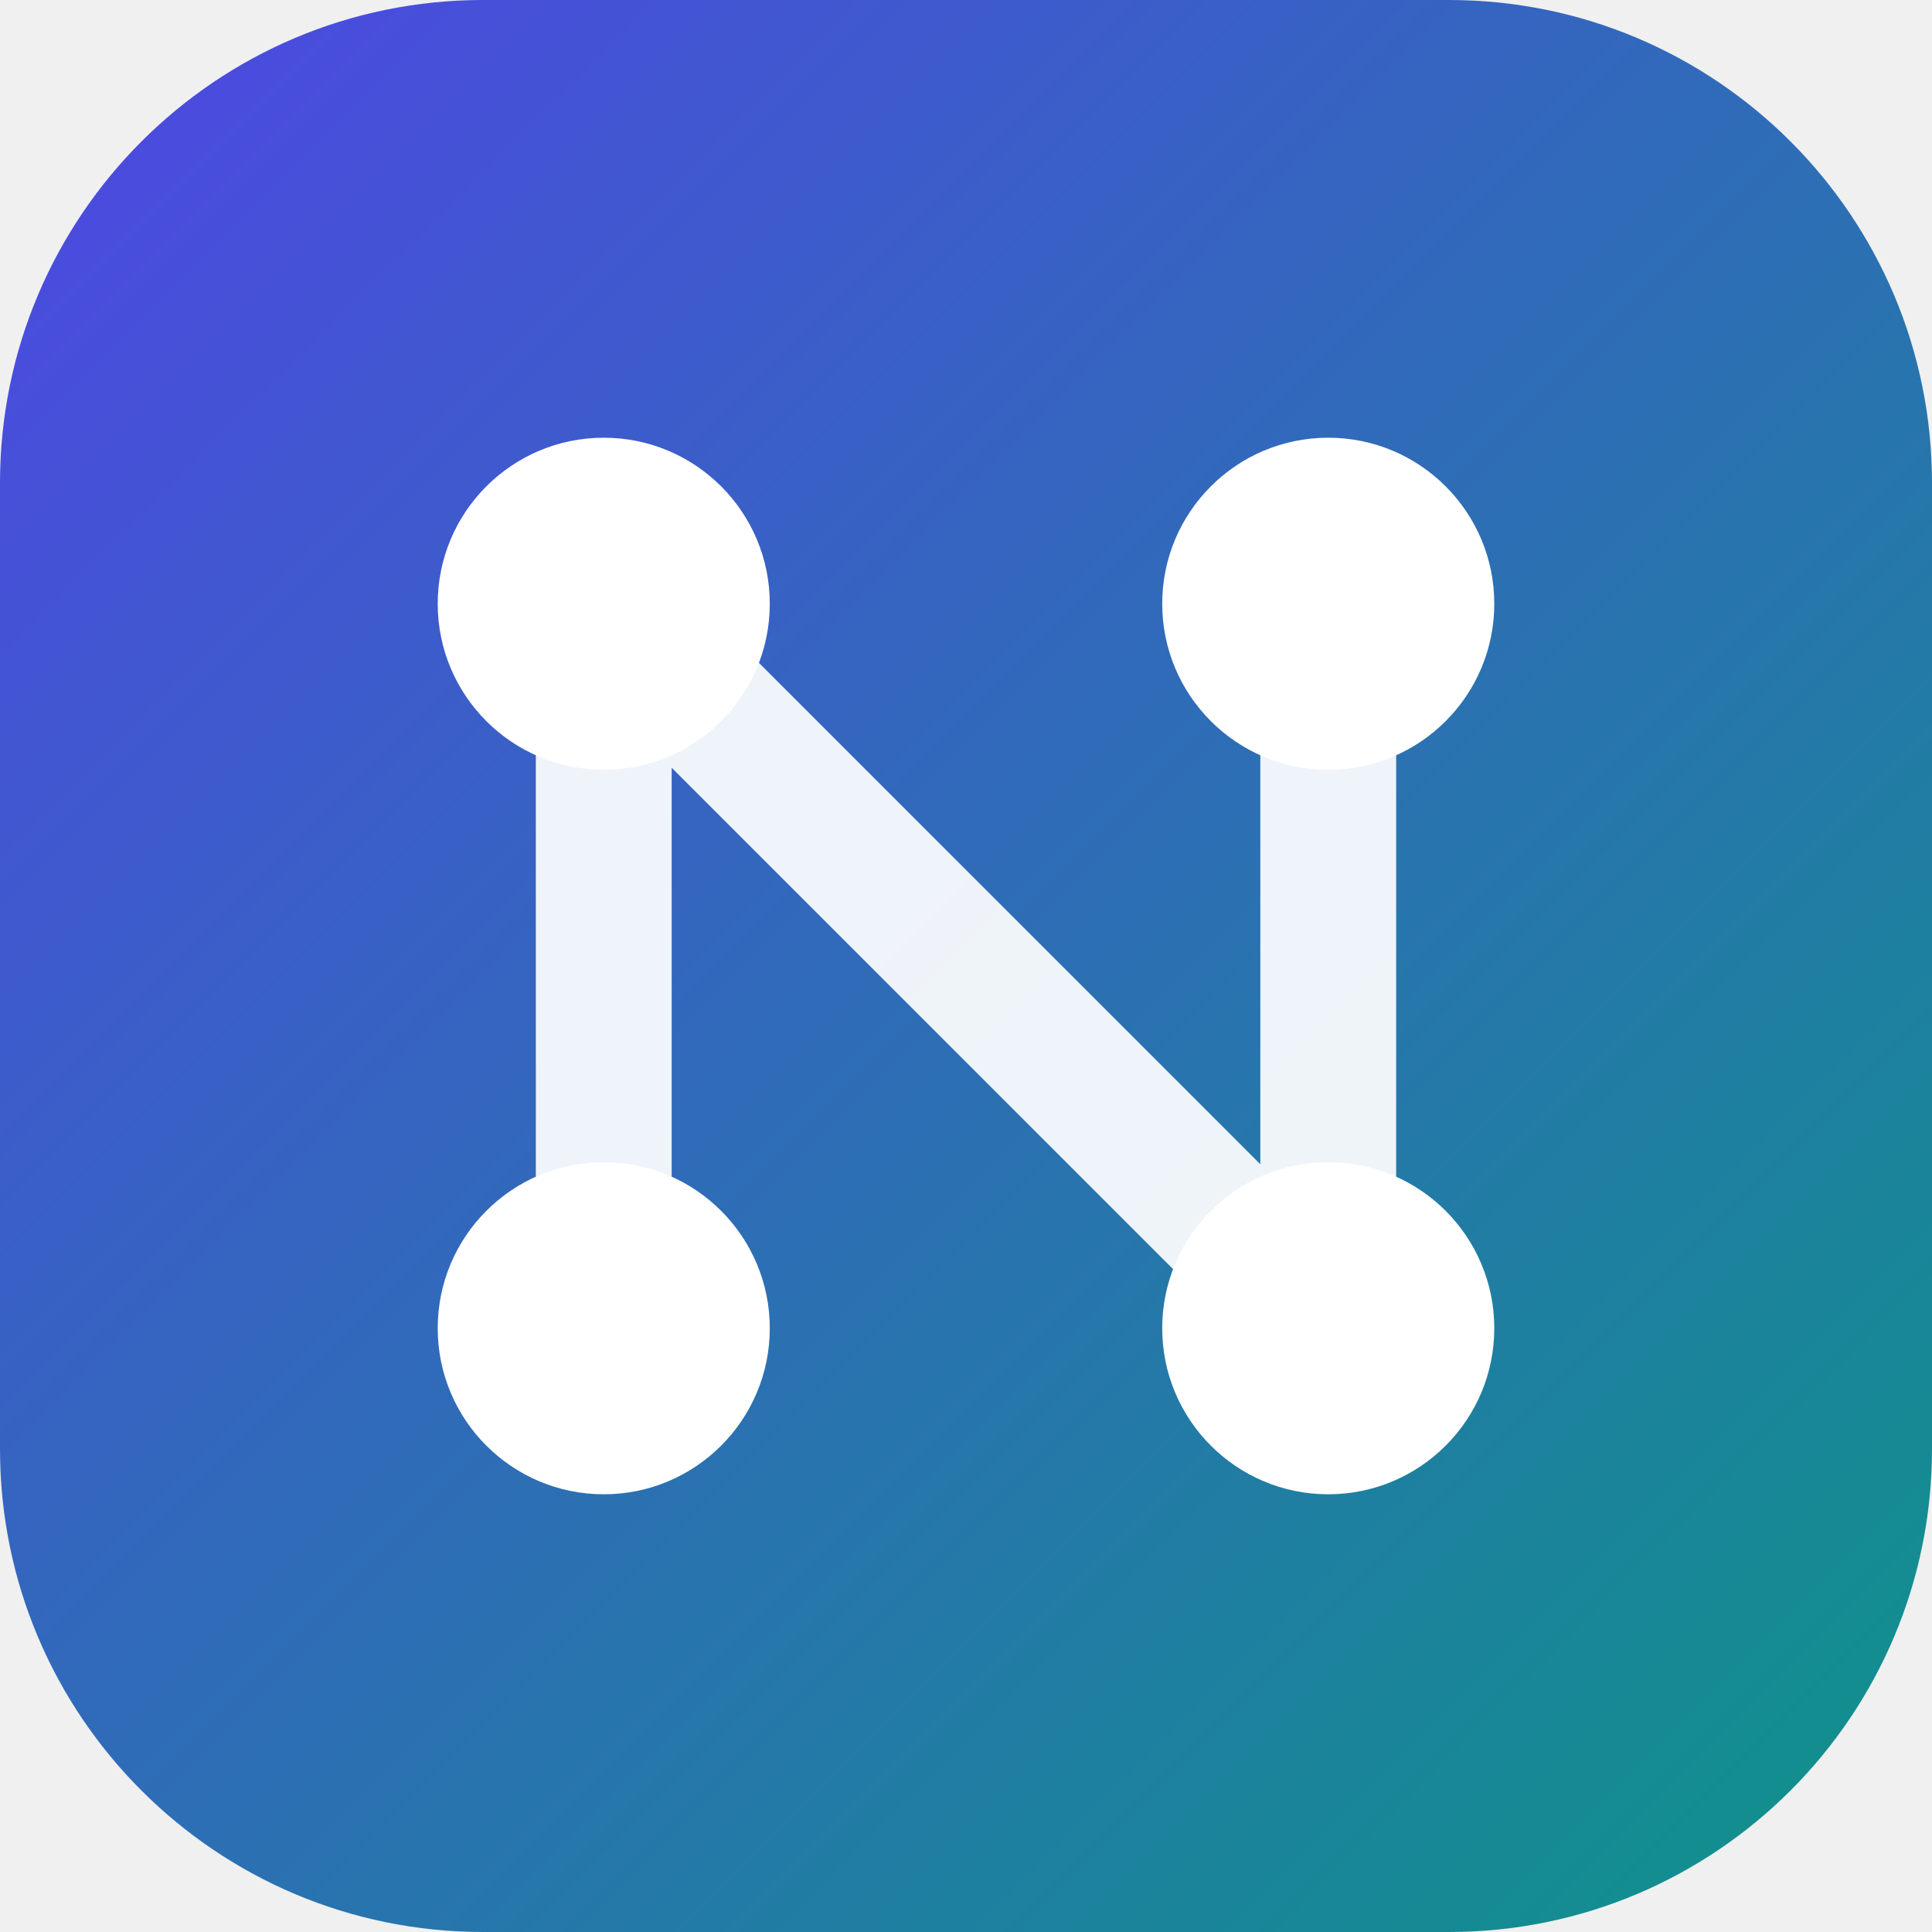
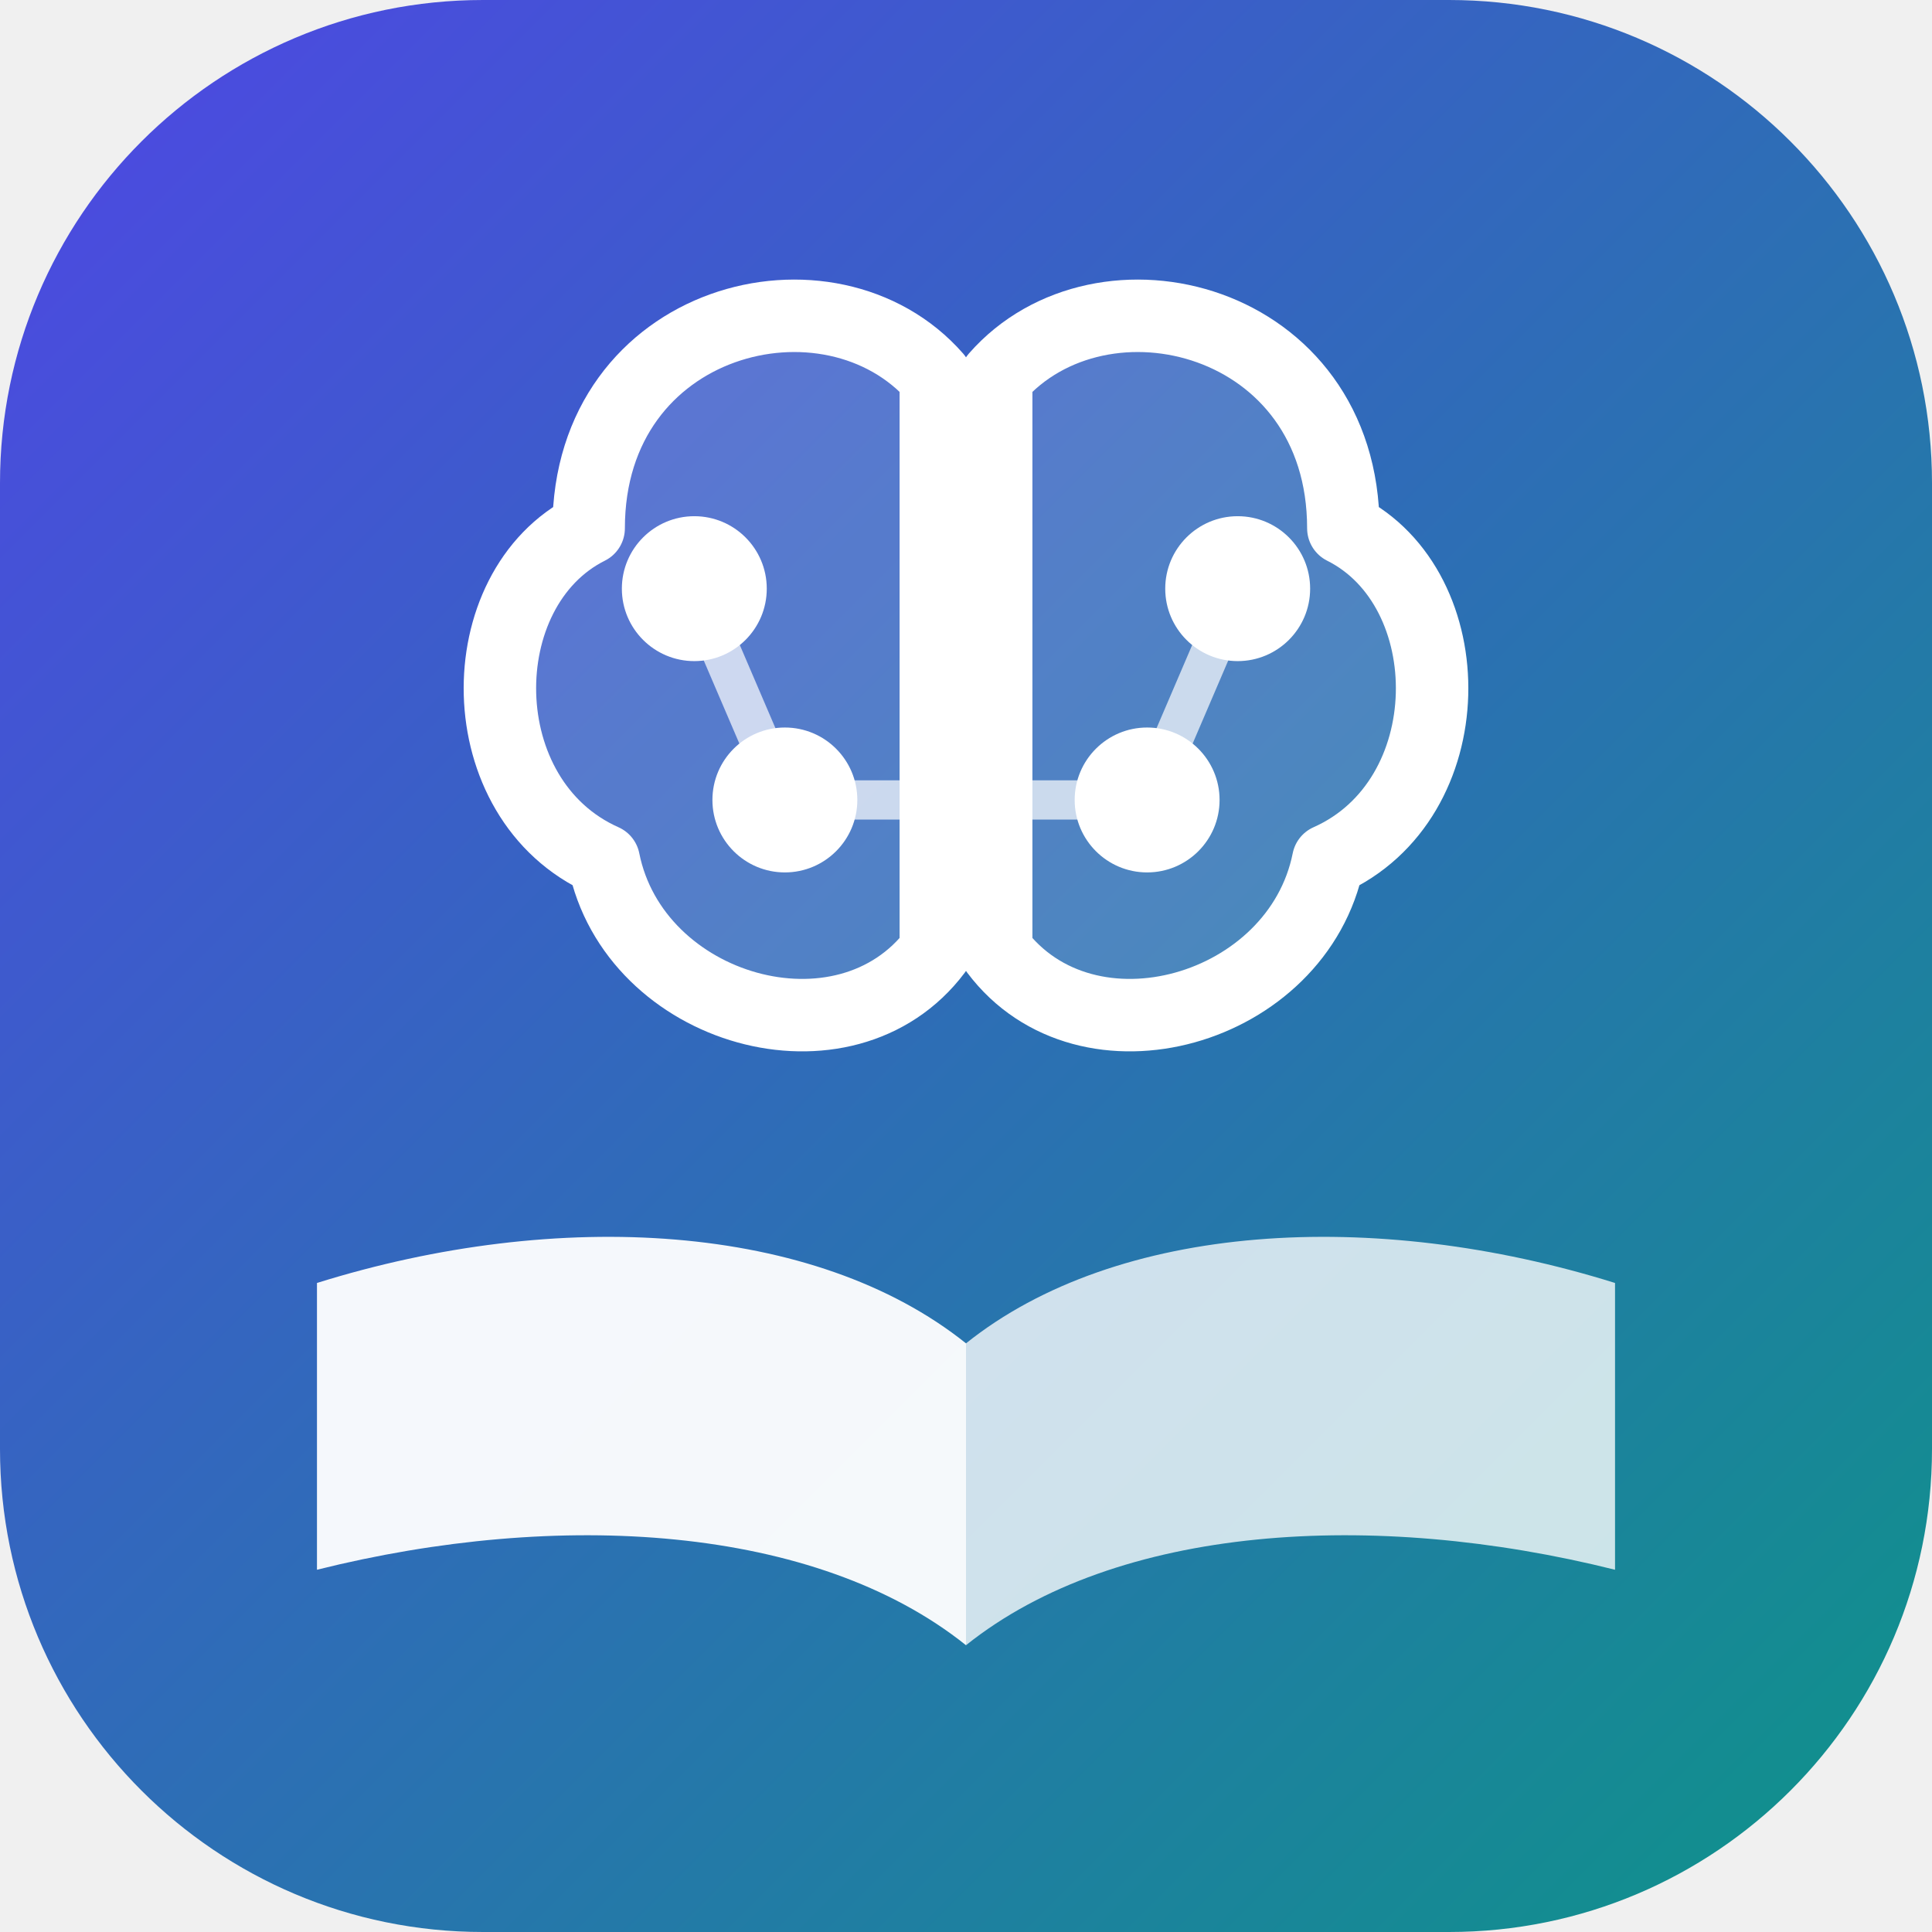
- <svg xmlns="http://www.w3.org/2000/svg" viewBox="0 0 64 64" role="img" aria-label="NeuroTutor">
+ <svg xmlns="http://www.w3.org/2000/svg" viewBox="0 0 64 64" role="img" aria-label="Neuro Symbolic Tutor">
  <defs>
    <linearGradient id="g" x1="0" y1="0" x2="1" y2="1">
      <stop offset="0" stop-color="#4f46e5" />
      <stop offset="1" stop-color="#0d9488" />
    </linearGradient>
  </defs>
  <rect width="64" height="64" rx="16" fill="url(#g)" />
-   <path d="M20 44V20L44 44V20" fill="none" stroke="#fff" stroke-opacity=".92" stroke-width="4.5" stroke-linecap="round" stroke-linejoin="round" />
  <g fill="#fff">
-     <circle cx="20" cy="44" r="5.5" />
-     <circle cx="20" cy="20" r="5.5" />
-     <circle cx="44" cy="44" r="5.5" />
-     <circle cx="44" cy="20" r="5.5" />
+     <path d="M31 12.5C27.5 8.5 19.5 10.5 19.5 17.5C15.5 19.5 15.5 26.5 20 28.5C21 33.5 28 35.5 31 31.5Z" fill-opacity=".16" stroke="#fff" stroke-width="2.4" stroke-linejoin="round" />
+     <path d="M33 12.5C36.5 8.5 44.5 10.5 44.5 17.5C48.5 19.5 48.5 26.5 44 28.5C43 33.5 36 35.5 33 31.5Z" fill-opacity=".16" stroke="#fff" stroke-width="2.4" stroke-linejoin="round" />
+     <path d="M23 19.5 26 26.5M41 19.5 38 26.5M26 26.5H38" fill="none" stroke="#fff" stroke-opacity=".7" stroke-width="1.3" stroke-linecap="round" />
+     <circle cx="23" cy="19.5" r="2.4" />
+     <circle cx="41" cy="19.5" r="2.4" />
+     <circle cx="26" cy="26.5" r="2.4" />
+     <circle cx="38" cy="26.5" r="2.4" />
+     <path d="M32 44.5C27 40.5 18.5 40 10.5 42.5V52C18.5 50 27 50.5 32 54.5Z" fill-opacity=".95" />
+     <path d="M32 44.5C37 40.5 45.5 40 53.5 42.5V52C45.5 50 37 50.5 32 54.5Z" fill-opacity=".78" />
  </g>
</svg>
